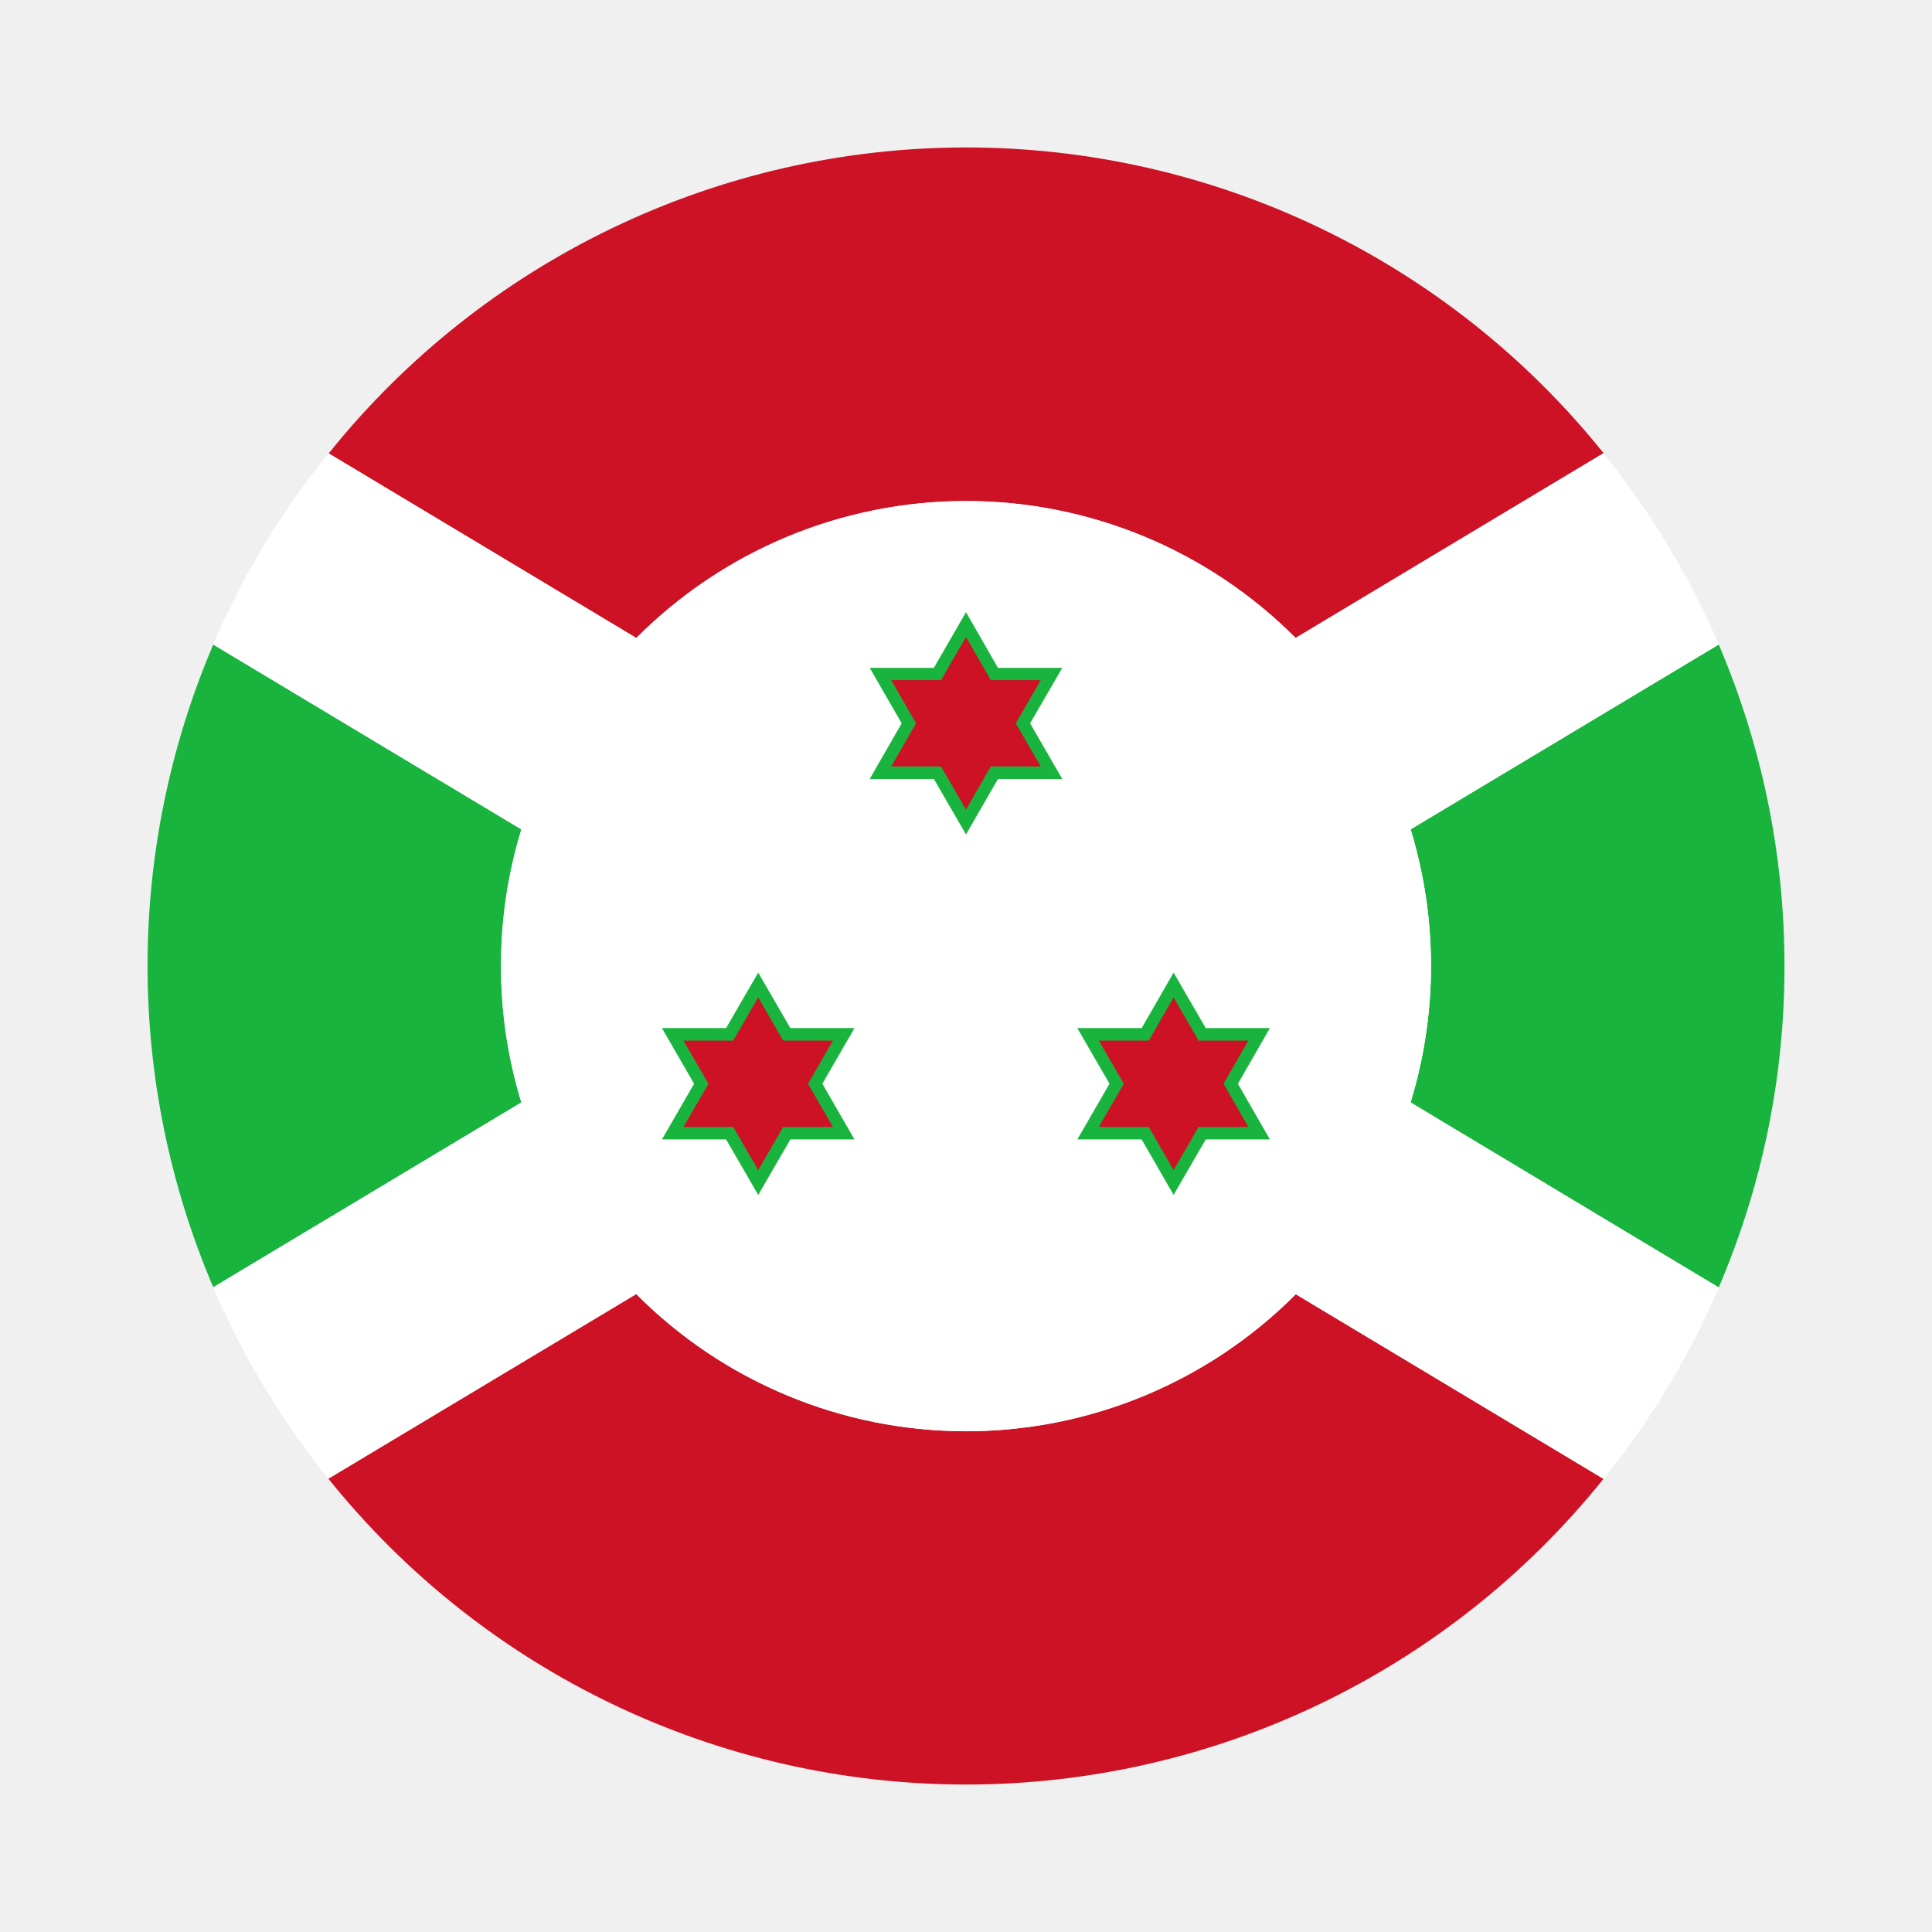
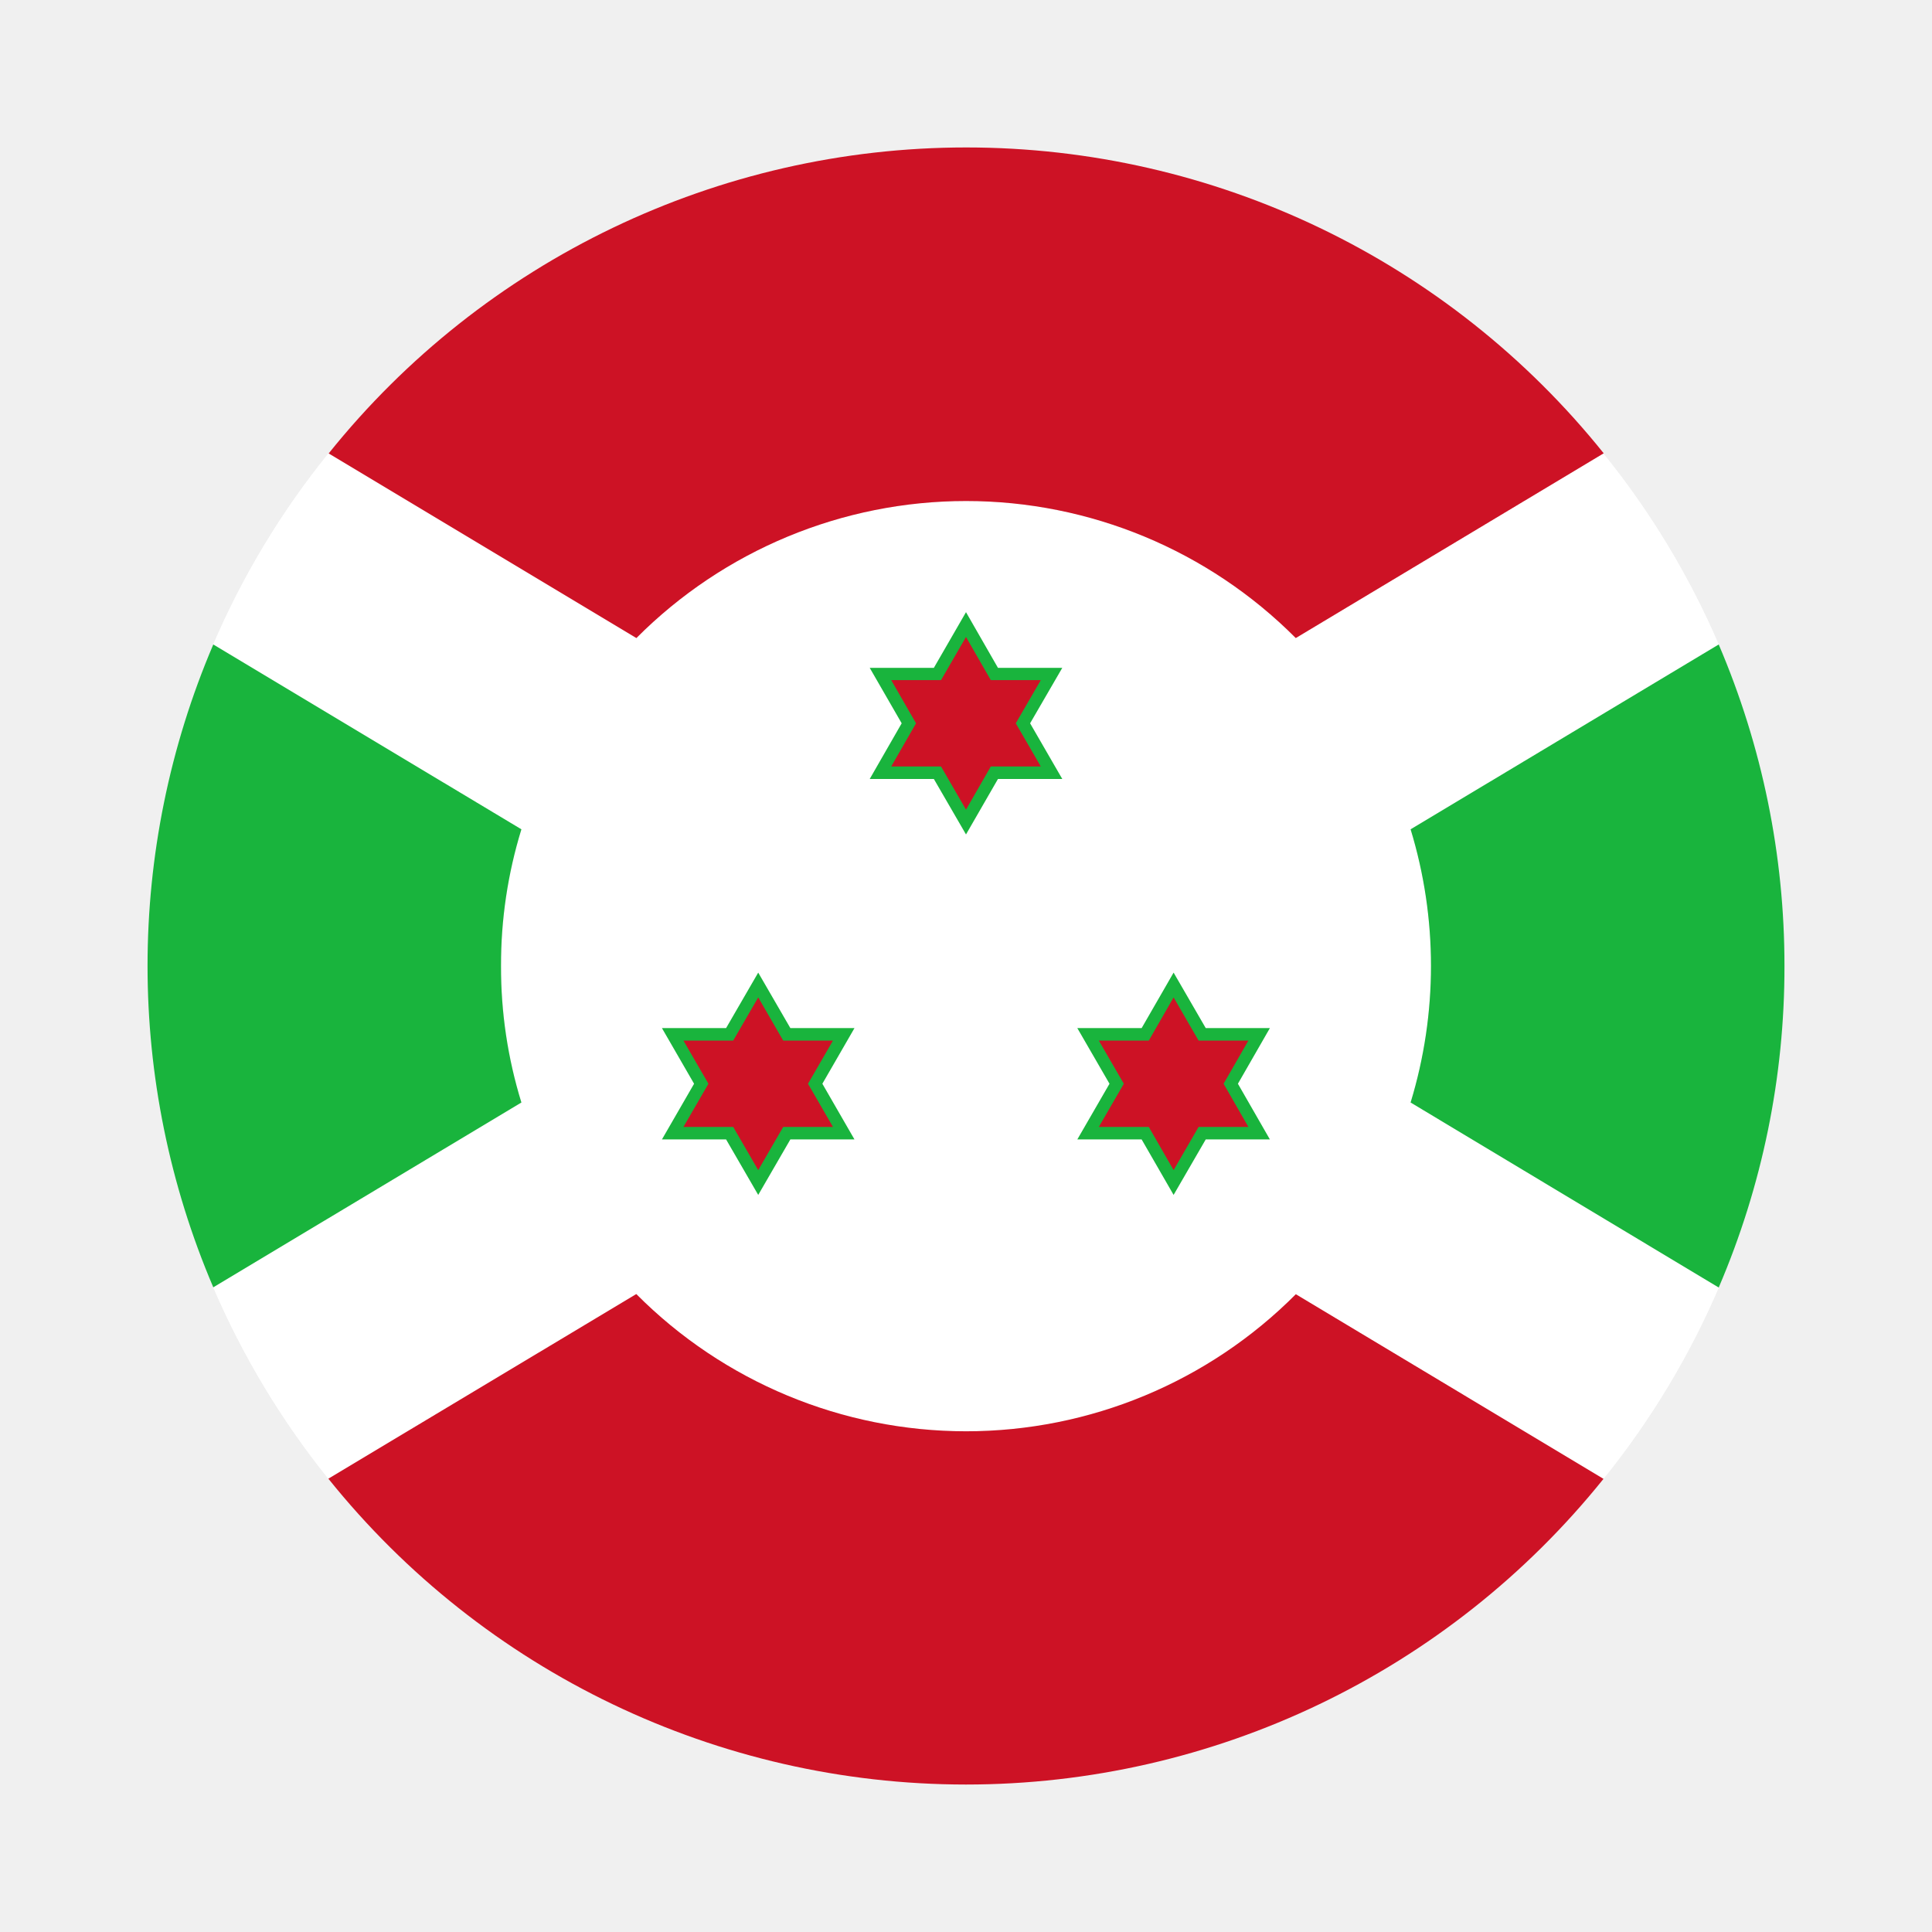
<svg xmlns="http://www.w3.org/2000/svg" viewBox="0 0 55 55">
-   <defs>
-     <clipPath id="a">
-       <circle cx="97.5" cy="27.5" r="23.3" style="fill:none" />
-     </clipPath>
-   </defs>
-   <path d="M50.8,27.5a23.134,23.134,0,0,1-1.872,9.153l-8.771-5.267a13.325,13.325,0,0,0,0-7.777l8.771-5.262A23.221,23.221,0,0,1,50.8,27.5Z" style="fill:#19b43d" />
-   <path d="M45.648,42.1a23.275,23.275,0,0,1-36.3-.005l8.766-5.256h0a13.239,13.239,0,0,0,18.776.005Z" style="fill:#cd1225" />
-   <path d="M14.263,27.5a13.029,13.029,0,0,0,.58,3.886L6.072,36.647a23.3,23.3,0,0,1,0-18.3l8.771,5.262A13.086,13.086,0,0,0,14.263,27.5Z" style="fill:#19b43d" />
-   <path d="M45.648,12.908l-8.76,5.256h0a13.241,13.241,0,0,0-18.771,0l-8.76-5.256a23.265,23.265,0,0,1,36.3,0Z" style="fill:#cd1225" />
-   <path d="M48.928,36.653a23.254,23.254,0,0,1-3.28,5.444l-8.76-5.256a13.239,13.239,0,0,1-18.776-.005h0L9.346,42.092a23.444,23.444,0,0,1-3.274-5.445l8.771-5.261a13.325,13.325,0,0,1,0-7.777L6.072,18.347a23.121,23.121,0,0,1,3.28-5.439l8.76,5.256a13.241,13.241,0,0,1,18.771,0h0l8.76-5.256a23.121,23.121,0,0,1,3.28,5.439l-8.771,5.262a13.325,13.325,0,0,1,0,7.777Z" style="fill:#fff" />
-   <path d="M48.928,36.653a23.254,23.254,0,0,1-3.28,5.444l-8.76-5.256L27.5,31.2l-3.185-1.909-.042-.026L21.323,27.5l-6.48-3.891L6.072,18.347a23.121,23.121,0,0,1,3.28-5.439l8.76,5.256,6.658,3.991.026.016,0,0,2.7,1.616L33.671,27.5l6.486,3.886Z" style="fill:#fff" />
-   <path d="M48.928,18.347l-8.771,5.262L33.671,27.5l-2.949,1.768-.037.026h0L27.5,31.2l-9.388,5.633h0L9.346,42.092a23.444,23.444,0,0,1-3.274-5.445l8.771-5.261,6.48-3.886L27.5,23.792l2.693-1.616.032-.021h0l6.653-3.991h0l8.76-5.256A23.121,23.121,0,0,1,48.928,18.347Z" style="fill:#fff" />
-   <path d="M40.737,27.5a13.24,13.24,0,0,1-22.625,9.336h0A13.24,13.24,0,0,1,36.883,18.164h0A13.193,13.193,0,0,1,40.737,27.5Z" style="fill:#fff" />
-   <polygon points="20.67 32.437 18.844 32.437 19.759 30.852 18.844 29.268 20.67 29.268 21.585 27.688 22.5 29.268 24.325 29.268 23.411 30.852 24.325 32.437 22.5 32.437 21.585 34.017 20.67 32.437" style="fill:#19b43d" />
-   <polygon points="21.585 28.394 22.296 29.623 23.713 29.623 23.002 30.852 23.713 32.082 22.296 32.082 21.585 33.311 20.873 32.082 19.456 32.082 20.168 30.852 19.456 29.623 20.873 29.623 21.585 28.394" style="fill:#cd1225" />
-   <polygon points="32.5 32.437 30.669 32.437 31.585 30.852 30.669 29.268 32.5 29.268 33.41 27.688 34.325 29.268 36.151 29.268 35.241 30.852 36.151 32.437 34.325 32.437 33.41 34.017 32.5 32.437" style="fill:#19b43d" />
-   <polygon points="33.41 28.394 34.121 29.623 35.539 29.623 34.833 30.852 35.539 32.082 34.121 32.082 33.41 33.311 32.704 32.082 31.281 32.082 31.993 30.852 31.281 29.623 32.704 29.623 33.41 28.394" style="fill:#cd1225" />
-   <polygon points="26.585 22.176 24.759 22.176 25.669 20.591 24.759 19.012 26.585 19.012 27.5 17.427 28.41 19.012 30.241 19.012 29.325 20.591 30.241 22.176 28.41 22.176 27.5 23.755 26.585 22.176" style="fill:#19b43d" />
-   <polygon points="27.5 18.133 28.206 19.362 29.629 19.362 28.917 20.591 29.629 21.82 28.206 21.82 27.5 23.049 26.789 21.82 25.371 21.82 26.078 20.591 25.371 19.362 26.789 19.362 27.5 18.133" style="fill:#cd1225" />
-   <g style="clip-path:url(#a)">
-     <rect x="54.388" y="3.545" width="86.233" height="47.911" style="fill:#ce202c" />
-     <rect x="54.388" y="3.545" width="43.116" height="23.956" style="fill:#273376" />
-     <polygon points="97.535 27.502 92.745 27.502 79.628 20.216 79.595 27.502 72.347 27.502 72.402 20.237 59.221 27.502 54.401 27.502 54.401 24.818 63.892 19.558 54.401 19.5 54.401 11.546 63.872 11.535 54.401 6.228 54.401 3.544 59.055 3.544 72.35 10.889 72.343 3.544 79.583 3.544 79.594 10.842 92.681 3.544 97.535 3.544 97.535 6.287 88.042 11.534 97.535 11.51 97.535 19.522 88.114 19.512 97.535 24.807 97.535 27.502" style="fill:#fff" />
-     <path d="M97.7,13.254V18.1q-9.634,0-19.269-.005c-.174,0-.226.037-.226.245q.01,4.725,0,9.449H73.876q0-4.7,0-9.4c0-.222-.031-.293-.249-.293Q64,18.108,54.379,18.1V13.254q9.639,0,19.278.005c.179,0,.224-.046.223-.249q-.009-4.726,0-9.454h4.332q0,4.7,0,9.4c0,.238.043.3.265.3Q88.083,13.248,97.7,13.254Z" style="fill:#ce202c" />
-     <path d="M54.444,3.55c.607.385,1.242.708,1.867,1.055Q62.419,8,68.529,11.4c.062.034.136.047.189.145H67.359c-.517,0-1.035,0-1.552,0a.84.84,0,0,1-.432-.115Q60,8.439,54.617,5.457c-.068-.038-.129-.106-.216-.087,0-.567,0-1.133,0-1.7C54.4,3.634,54.349,3.554,54.444,3.55Z" style="fill:#ce202c" />
-     <path d="M54.442,27.5c1.032-.579,2.064-1.161,3.1-1.736q5.523-3.072,11.047-6.143a.885.885,0,0,1,.453-.117c.891.006,1.782,0,2.673,0h.224a.549.549,0,0,1-.25.18q-6.94,3.861-13.884,7.72c-.05.028-.1.061-.148.092Z" style="fill:#ce202c" />
+   <g style="fill:#fff">
+     <path d="M48.928,36.653a23.254,23.254,0,0,1-3.28,5.444l-8.76-5.256a13.239,13.239,0,0,1-18.776-.005h0L9.346,42.092a23.444,23.444,0,0,1-3.274-5.445l8.771-5.261a13.325,13.325,0,0,1,0-7.777L6.072,18.347a23.121,23.121,0,0,1,3.28-5.439l8.76,5.256a13.241,13.241,0,0,1,18.771,0h0l8.76-5.256a23.121,23.121,0,0,1,3.28,5.439l-8.771,5.262a13.325,13.325,0,0,1,0,7.777Z" />
+     <path d="M48.928,36.653a23.254,23.254,0,0,1-3.28,5.444l-8.76-5.256L27.5,31.2l-3.185-1.909-.042-.026L21.323,27.5l-6.48-3.891L6.072,18.347a23.121,23.121,0,0,1,3.28-5.439l8.76,5.256,6.658,3.991.026.016,0,0,2.7,1.616L33.671,27.5l6.486,3.886Z" />
+     <path d="M48.928,18.347l-8.771,5.262L33.671,27.5l-2.949,1.768-.037.026h0L27.5,31.2l-9.388,5.633h0L9.346,42.092a23.444,23.444,0,0,1-3.274-5.445l8.771-5.261,6.48-3.886L27.5,23.792l2.693-1.616.032-.021h0l6.653-3.991h0l8.76-5.256A23.121,23.121,0,0,1,48.928,18.347Z" />
+     <path d="M40.737,27.5a13.24,13.24,0,0,1-22.625,9.336h0A13.24,13.24,0,0,1,36.883,18.164h0A13.193,13.193,0,0,1,40.737,27.5Z" />
+   </g>
+   <g style="fill:#19b43d">
+     <path d="M50.8,27.5a23.134,23.134,0,0,1-1.872,9.153l-8.771-5.267a13.325,13.325,0,0,0,0-7.777l8.771-5.262A23.221,23.221,0,0,1,50.8,27.5Z" />
+     <path d="M14.263,27.5a13.029,13.029,0,0,0,.58,3.886L6.072,36.647a23.3,23.3,0,0,1,0-18.3l8.771,5.262A13.086,13.086,0,0,0,14.263,27.5Z" />
+     <polygon points="20.67 32.437 18.844 32.437 19.759 30.852 18.844 29.268 20.67 29.268 21.585 27.688 22.5 29.268 24.325 29.268 23.411 30.852 24.325 32.437 22.5 32.437 21.585 34.017 20.67 32.437" />
+     <polygon points="32.5 32.437 30.669 32.437 31.585 30.852 30.669 29.268 32.5 29.268 33.41 27.688 34.325 29.268 36.151 29.268 35.241 30.852 36.151 32.437 34.325 32.437 33.41 34.017 32.5 32.437" />
+     <polygon points="26.585 22.176 24.759 22.176 25.669 20.591 24.759 19.012 26.585 19.012 27.5 17.427 28.41 19.012 30.241 19.012 29.325 20.591 30.241 22.176 28.41 22.176 27.5 23.755 26.585 22.176" />
+   </g>
+   <g style="fill:#cd1225">
+     <polygon points="21.585 28.394 22.296 29.623 23.713 29.623 23.002 30.852 23.713 32.082 22.296 32.082 21.585 33.311 20.873 32.082 19.456 32.082 20.168 30.852 19.456 29.623 20.873 29.623 21.585 28.394" />
+     <path d="M45.648,42.1a23.275,23.275,0,0,1-36.3-.005l8.766-5.256h0a13.239,13.239,0,0,0,18.776.005Z" />
+     <path d="M45.648,12.908l-8.76,5.256h0a13.241,13.241,0,0,0-18.771,0l-8.76-5.256a23.265,23.265,0,0,1,36.3,0Z" />
+     <polygon points="33.41 28.394 34.121 29.623 35.539 29.623 34.833 30.852 35.539 32.082 34.121 32.082 33.41 33.311 32.704 32.082 31.281 32.082 31.993 30.852 31.281 29.623 32.704 29.623 33.41 28.394" />
+     <polygon points="27.5 18.133 28.206 19.362 29.629 19.362 28.917 20.591 29.629 21.82 28.206 21.82 27.5 23.049 26.789 21.82 25.371 21.82 26.078 20.591 25.371 19.362 26.789 19.362 27.5 18.133" />
  </g>
</svg>
